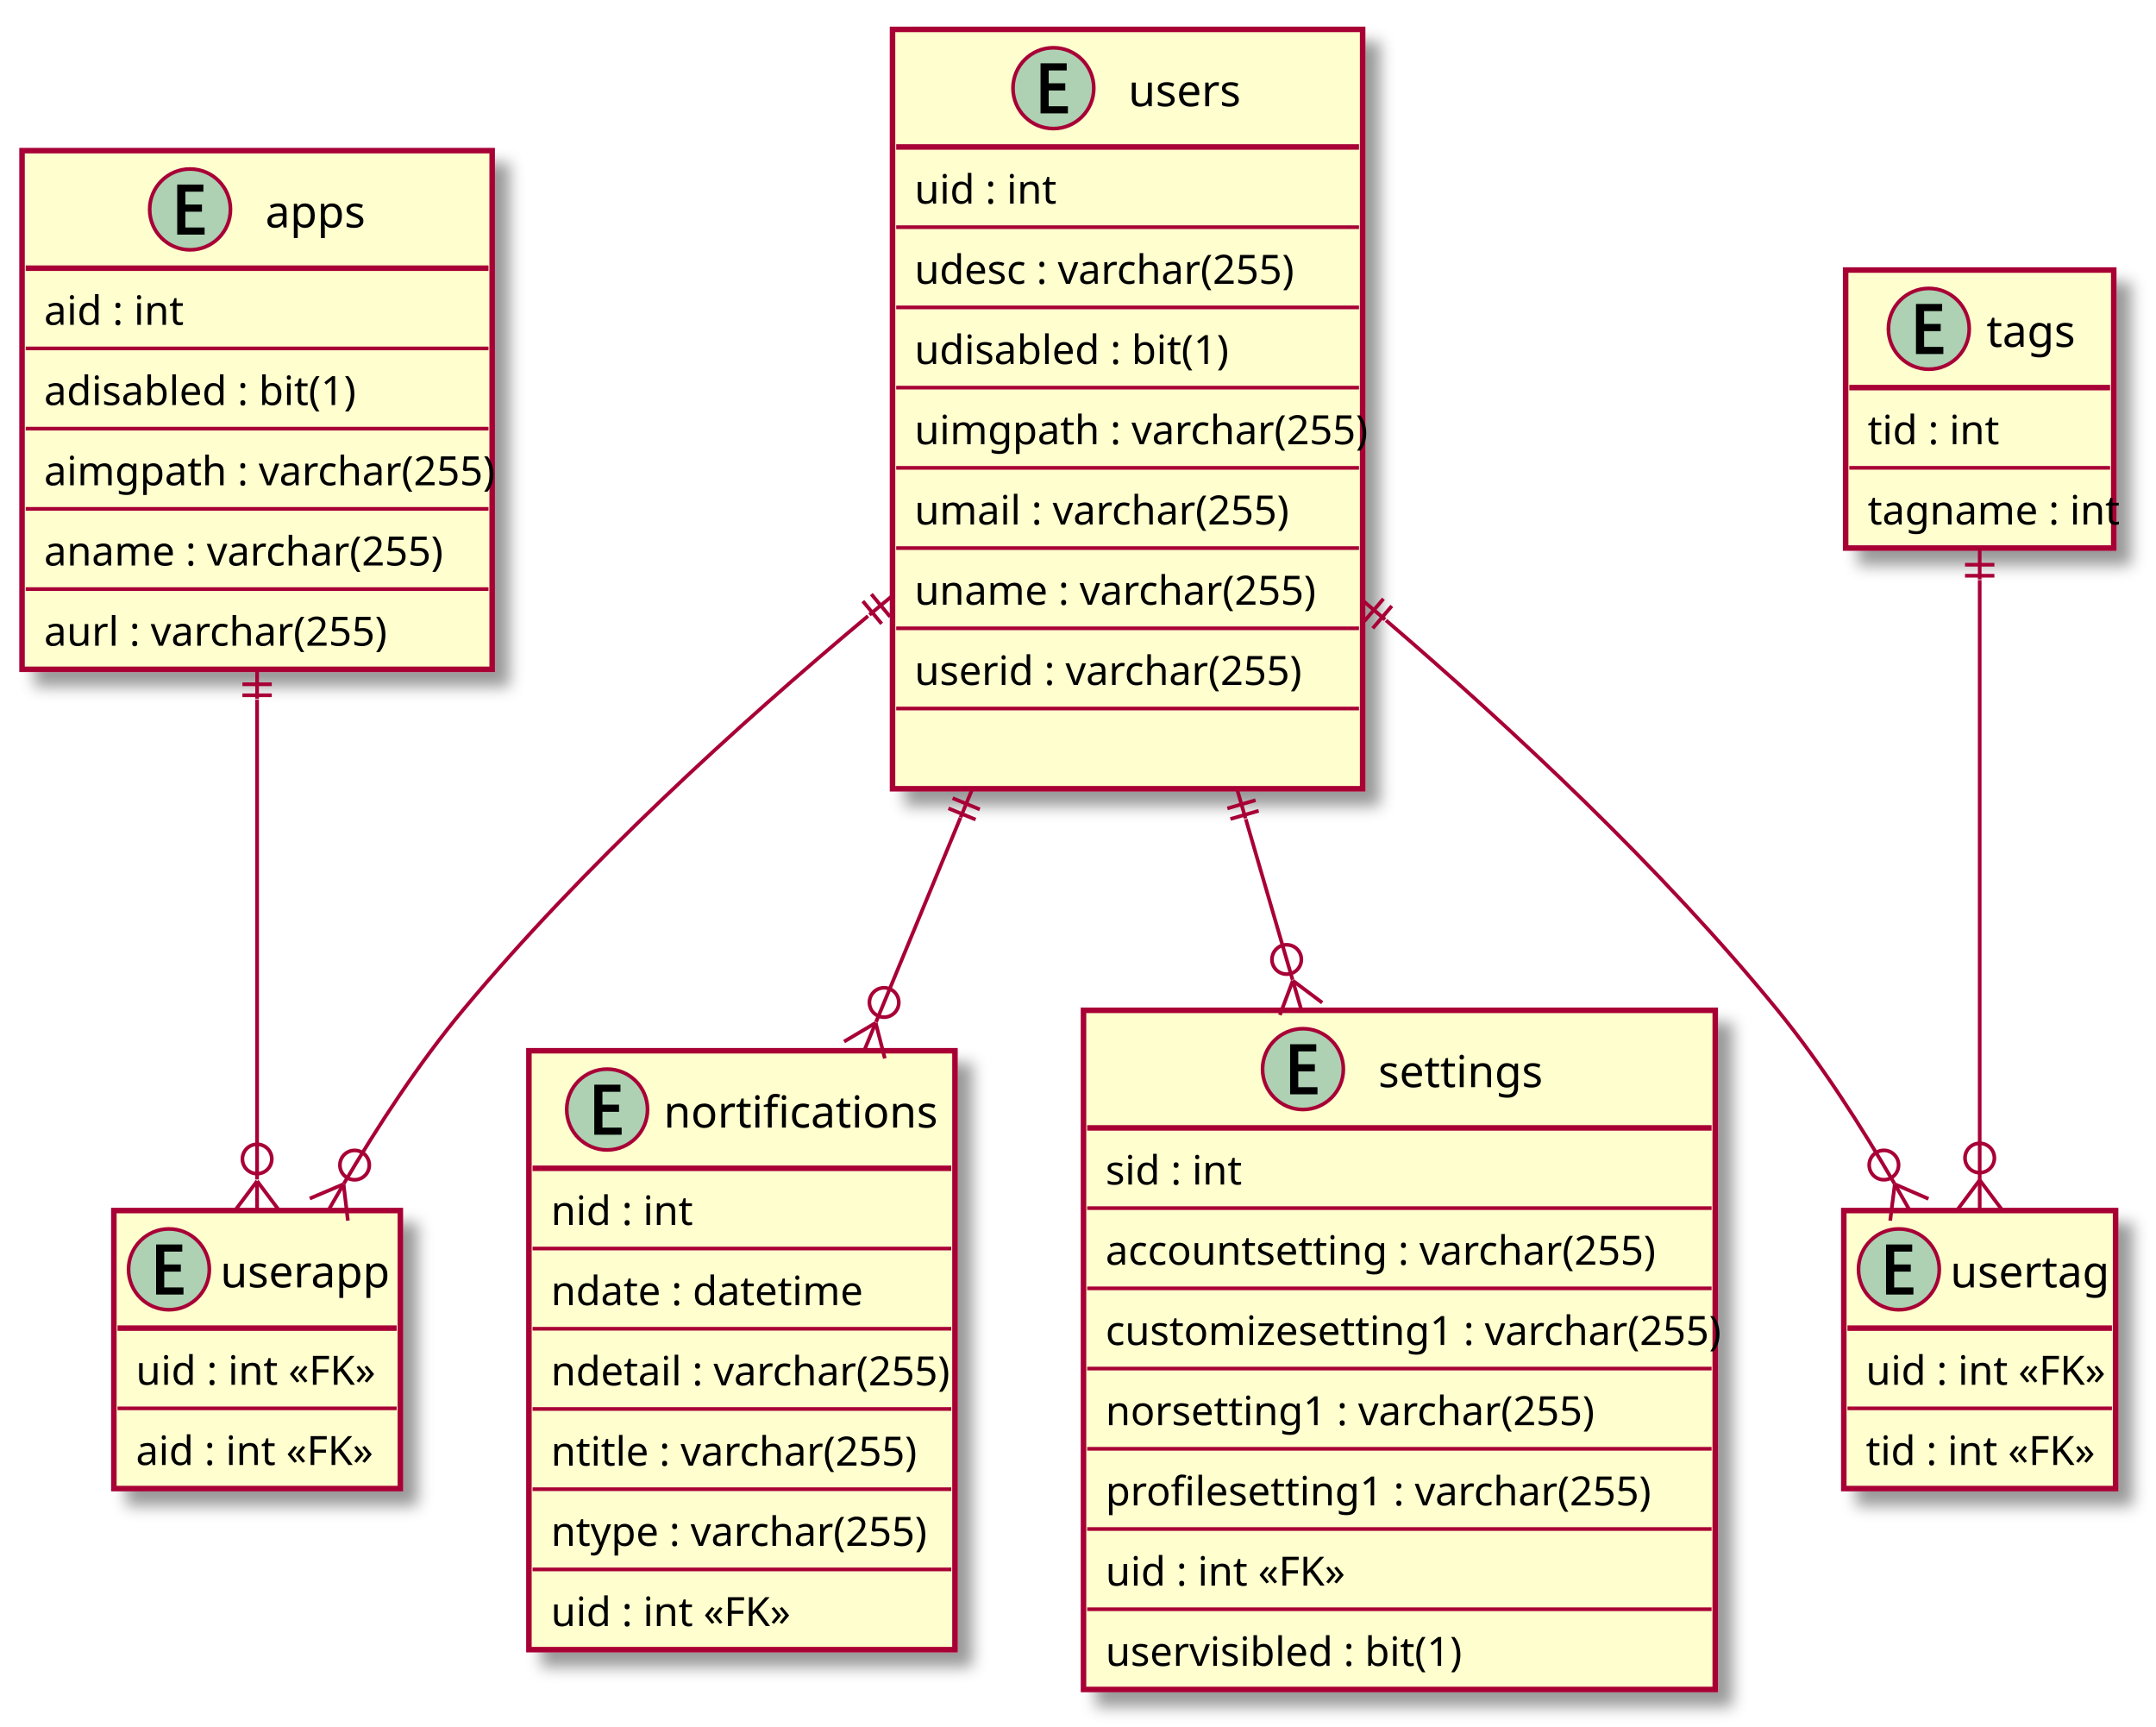
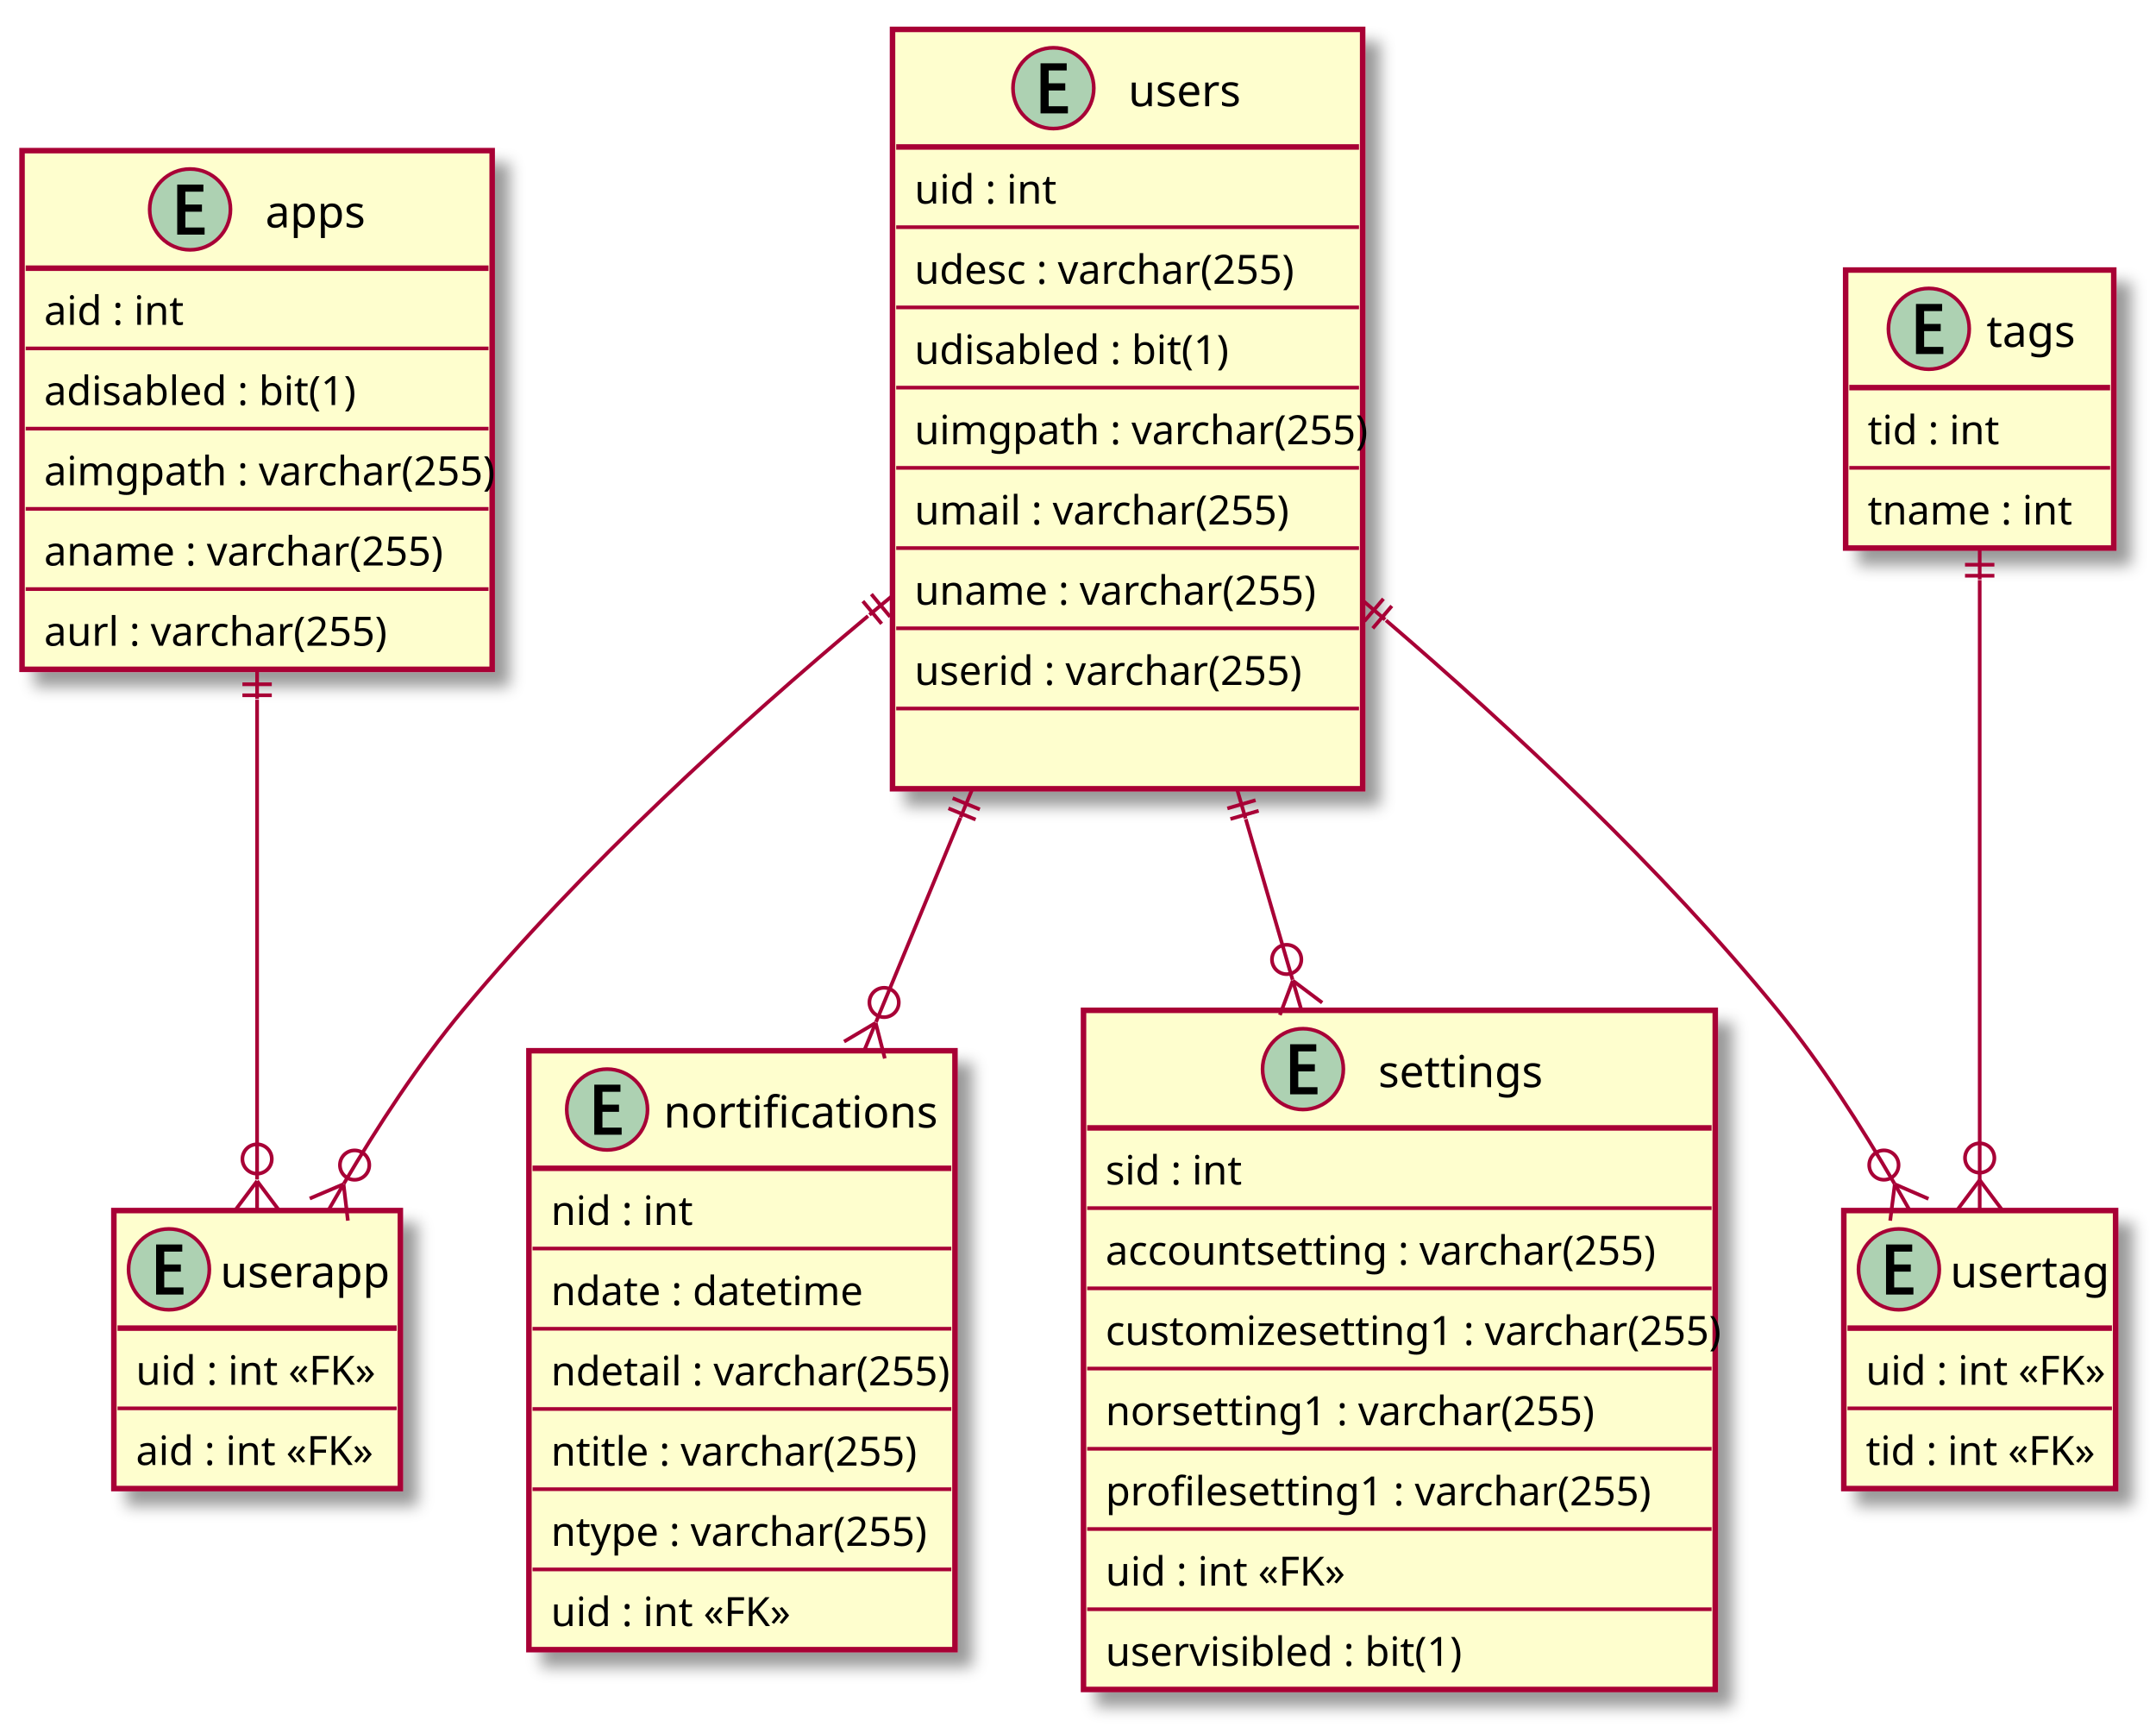
<svg xmlns="http://www.w3.org/2000/svg" contentScriptType="application/ecmascript" contentStyleType="text/css" height="470px" preserveAspectRatio="none" style="width:587px;height:470px;" version="1.1" viewBox="0 0 587 470" width="587px" zoomAndPan="magnify">
  <defs>
    <filter height="300%" id="f17io1w8tw4w4a" width="300%" x="-1" y="-1">
      <feGaussianBlur result="blurOut" stdDeviation="2.0" />
      <feColorMatrix in="blurOut" result="blurOut2" type="matrix" values="0 0 0 0 0 0 0 0 0 0 0 0 0 0 0 0 0 0 .4 0" />
      <feOffset dx="4.0" dy="4.0" in="blurOut2" result="blurOut3" />
      <feBlend in="SourceGraphic" in2="blurOut3" mode="normal" />
    </filter>
  </defs>
  <g>
    <rect fill="#FEFECE" filter="url(#f17io1w8tw4w4a)" height="141.18" id="apps" style="stroke: #A80036; stroke-width: 1.5;" width="128" x="6" y="41" />
    <ellipse cx="51.75" cy="57" fill="#ADD1B2" rx="11" ry="11" style="stroke: #A80036; stroke-width: 1.0;" />
    <path d="M50.469,55.672 L54.984,55.672 L54.984,57.625 L50.469,57.625 L50.469,61.922 L55.703,61.922 L55.703,63.859 L48.25,63.859 L48.25,50.234 L55.375,50.234 L55.375,52.172 L50.469,52.172 L50.469,55.672 Z " />
    <text fill="#000000" font-family="sans-serif" font-size="12" lengthAdjust="spacingAndGlyphs" textLength="28" x="72.25" y="61.91">apps</text>
    <line style="stroke: #A80036; stroke-width: 1.5;" x1="7" x2="133" y1="73" y2="73" />
    <text fill="#000000" font-family="sans-serif" font-size="11" lengthAdjust="spacingAndGlyphs" textLength="34" x="12" y="88.419">aid : int</text>
    <line style="stroke: #A80036; stroke-width: 1.0;" x1="7" x2="133" y1="94.836" y2="94.836" />
    <text fill="#000000" font-family="sans-serif" font-size="11" lengthAdjust="spacingAndGlyphs" textLength="80" x="12" y="110.255">adisabled : bit(1)</text>
    <line style="stroke: #A80036; stroke-width: 1.0;" x1="7" x2="133" y1="116.672" y2="116.672" />
    <text fill="#000000" font-family="sans-serif" font-size="11" lengthAdjust="spacingAndGlyphs" textLength="116" x="12" y="132.091">aimgpath : varchar(255)</text>
    <line style="stroke: #A80036; stroke-width: 1.0;" x1="7" x2="133" y1="138.508" y2="138.508" />
    <text fill="#000000" font-family="sans-serif" font-size="11" lengthAdjust="spacingAndGlyphs" textLength="105" x="12" y="153.927">aname : varchar(255)</text>
    <line style="stroke: #A80036; stroke-width: 1.0;" x1="7" x2="133" y1="160.344" y2="160.344" />
    <text fill="#000000" font-family="sans-serif" font-size="11" lengthAdjust="spacingAndGlyphs" textLength="91" x="12" y="175.763">aurl : varchar(255)</text>
    <rect fill="#FEFECE" filter="url(#f17io1w8tw4w4a)" height="206.688" id="users" style="stroke: #A80036; stroke-width: 1.5;" width="128" x="243" y="8" />
    <ellipse cx="286.8" cy="24" fill="#ADD1B2" rx="11" ry="11" style="stroke: #A80036; stroke-width: 1.0;" />
    <path d="M285.519,22.672 L290.034,22.672 L290.034,24.625 L285.519,24.625 L285.519,28.922 L290.753,28.922 L290.753,30.859 L283.3,30.859 L283.3,17.234 L290.425,17.234 L290.425,19.172 L285.519,19.172 L285.519,22.672 Z " />
    <text fill="#000000" font-family="sans-serif" font-size="12" lengthAdjust="spacingAndGlyphs" textLength="32" x="307.2" y="28.91">users</text>
    <line style="stroke: #A80036; stroke-width: 1.5;" x1="244" x2="370" y1="40" y2="40" />
    <text fill="#000000" font-family="sans-serif" font-size="11" lengthAdjust="spacingAndGlyphs" textLength="34" x="249" y="55.419">uid : int</text>
    <line style="stroke: #A80036; stroke-width: 1.0;" x1="244" x2="370" y1="61.836" y2="61.836" />
    <text fill="#000000" font-family="sans-serif" font-size="11" lengthAdjust="spacingAndGlyphs" textLength="103" x="249" y="77.255">udesc : varchar(255)</text>
    <line style="stroke: #A80036; stroke-width: 1.0;" x1="244" x2="370" y1="83.672" y2="83.672" />
    <text fill="#000000" font-family="sans-serif" font-size="11" lengthAdjust="spacingAndGlyphs" textLength="80" x="249" y="99.091">udisabled : bit(1)</text>
    <line style="stroke: #A80036; stroke-width: 1.0;" x1="244" x2="370" y1="105.508" y2="105.508" />
    <text fill="#000000" font-family="sans-serif" font-size="11" lengthAdjust="spacingAndGlyphs" textLength="116" x="249" y="120.927">uimgpath : varchar(255)</text>
    <line style="stroke: #A80036; stroke-width: 1.0;" x1="244" x2="370" y1="127.344" y2="127.344" />
    <text fill="#000000" font-family="sans-serif" font-size="11" lengthAdjust="spacingAndGlyphs" textLength="97" x="249" y="142.763">umail : varchar(255)</text>
    <line style="stroke: #A80036; stroke-width: 1.0;" x1="244" x2="370" y1="149.18" y2="149.18" />
    <text fill="#000000" font-family="sans-serif" font-size="11" lengthAdjust="spacingAndGlyphs" textLength="105" x="249" y="164.599">uname : varchar(255)</text>
    <line style="stroke: #A80036; stroke-width: 1.0;" x1="244" x2="370" y1="171.016" y2="171.016" />
    <text fill="#000000" font-family="sans-serif" font-size="11" lengthAdjust="spacingAndGlyphs" textLength="103" x="249" y="186.435">userid : varchar(255)</text>
    <line style="stroke: #A80036; stroke-width: 1.0;" x1="244" x2="370" y1="192.852" y2="192.852" />
    <text fill="#000000" font-family="sans-serif" font-size="11" lengthAdjust="spacingAndGlyphs" textLength="0" x="252" y="208.27" />
    <rect fill="#FEFECE" filter="url(#f17io1w8tw4w4a)" height="75.672" id="tags" style="stroke: #A80036; stroke-width: 1.5;" width="73" x="502.5" y="73.5" />
    <ellipse cx="525.15" cy="89.5" fill="#ADD1B2" rx="11" ry="11" style="stroke: #A80036; stroke-width: 1.0;" />
    <path d="M523.869,88.172 L528.384,88.172 L528.384,90.125 L523.869,90.125 L523.869,94.422 L529.103,94.422 L529.103,96.359 L521.65,96.359 L521.65,82.734 L528.775,82.734 L528.775,84.672 L523.869,84.672 L523.869,88.172 Z " />
    <text fill="#000000" font-family="sans-serif" font-size="12" lengthAdjust="spacingAndGlyphs" textLength="24" x="540.85" y="94.41">tags</text>
    <line style="stroke: #A80036; stroke-width: 1.5;" x1="503.5" x2="574.5" y1="105.5" y2="105.5" />
    <text fill="#000000" font-family="sans-serif" font-size="11" lengthAdjust="spacingAndGlyphs" textLength="31" x="508.5" y="120.919">tid : int</text>
    <line style="stroke: #A80036; stroke-width: 1.0;" x1="503.5" x2="574.5" y1="127.336" y2="127.336" />
-     <text fill="#000000" font-family="sans-serif" font-size="11" lengthAdjust="spacingAndGlyphs" textLength="61" x="508.5" y="142.755">tagname : int</text>
+     <text fill="#000000" font-family="sans-serif" font-size="11" lengthAdjust="spacingAndGlyphs" textLength="61" x="508.5" y="142.755">tname : int</text>
    <rect fill="#FEFECE" filter="url(#f17io1w8tw4w4a)" height="163.016" id="nortifications" style="stroke: #A80036; stroke-width: 1.5;" width="116" x="144" y="286" />
    <ellipse cx="165.3" cy="302" fill="#ADD1B2" rx="11" ry="11" style="stroke: #A80036; stroke-width: 1.0;" />
    <path d="M164.019,300.672 L168.534,300.672 L168.534,302.625 L164.019,302.625 L164.019,306.922 L169.253,306.922 L169.253,308.859 L161.8,308.859 L161.8,295.234 L168.925,295.234 L168.925,297.172 L164.019,297.172 L164.019,300.672 Z " />
    <text fill="#000000" font-family="sans-serif" font-size="12" lengthAdjust="spacingAndGlyphs" textLength="70" x="180.7" y="306.91">nortifications</text>
    <line style="stroke: #A80036; stroke-width: 1.5;" x1="145" x2="259" y1="318" y2="318" />
    <text fill="#000000" font-family="sans-serif" font-size="11" lengthAdjust="spacingAndGlyphs" textLength="34" x="150" y="333.419">nid : int</text>
    <line style="stroke: #A80036; stroke-width: 1.0;" x1="145" x2="259" y1="339.836" y2="339.836" />
    <text fill="#000000" font-family="sans-serif" font-size="11" lengthAdjust="spacingAndGlyphs" textLength="76" x="150" y="355.255">ndate : datetime</text>
    <line style="stroke: #A80036; stroke-width: 1.0;" x1="145" x2="259" y1="361.672" y2="361.672" />
    <text fill="#000000" font-family="sans-serif" font-size="11" lengthAdjust="spacingAndGlyphs" textLength="104" x="150" y="377.091">ndetail : varchar(255)</text>
    <line style="stroke: #A80036; stroke-width: 1.0;" x1="145" x2="259" y1="383.508" y2="383.508" />
    <text fill="#000000" font-family="sans-serif" font-size="11" lengthAdjust="spacingAndGlyphs" textLength="95" x="150" y="398.927">ntitle : varchar(255)</text>
    <line style="stroke: #A80036; stroke-width: 1.0;" x1="145" x2="259" y1="405.344" y2="405.344" />
    <text fill="#000000" font-family="sans-serif" font-size="11" lengthAdjust="spacingAndGlyphs" textLength="100" x="150" y="420.763">ntype : varchar(255)</text>
    <line style="stroke: #A80036; stroke-width: 1.0;" x1="145" x2="259" y1="427.18" y2="427.18" />
    <text fill="#000000" font-family="sans-serif" font-size="11" lengthAdjust="spacingAndGlyphs" textLength="62" x="150" y="442.599">uid : int «FK»</text>
    <rect fill="#FEFECE" filter="url(#f17io1w8tw4w4a)" height="184.852" id="settings" style="stroke: #A80036; stroke-width: 1.5;" width="172" x="295" y="275" />
    <ellipse cx="354.75" cy="291" fill="#ADD1B2" rx="11" ry="11" style="stroke: #A80036; stroke-width: 1.0;" />
    <path d="M353.469,289.672 L357.984,289.672 L357.984,291.625 L353.469,291.625 L353.469,295.922 L358.703,295.922 L358.703,297.859 L351.25,297.859 L351.25,284.234 L358.375,284.234 L358.375,286.172 L353.469,286.172 L353.469,289.672 Z " />
    <text fill="#000000" font-family="sans-serif" font-size="12" lengthAdjust="spacingAndGlyphs" textLength="44" x="375.25" y="295.91">settings</text>
    <line style="stroke: #A80036; stroke-width: 1.5;" x1="296" x2="466" y1="307" y2="307" />
    <text fill="#000000" font-family="sans-serif" font-size="11" lengthAdjust="spacingAndGlyphs" textLength="34" x="301" y="322.419">sid : int</text>
    <line style="stroke: #A80036; stroke-width: 1.0;" x1="296" x2="466" y1="328.836" y2="328.836" />
    <text fill="#000000" font-family="sans-serif" font-size="11" lengthAdjust="spacingAndGlyphs" textLength="144" x="301" y="344.255">accountsetting : varchar(255)</text>
    <line style="stroke: #A80036; stroke-width: 1.0;" x1="296" x2="466" y1="350.672" y2="350.672" />
    <text fill="#000000" font-family="sans-serif" font-size="11" lengthAdjust="spacingAndGlyphs" textLength="160" x="301" y="366.091">customizesetting1 : varchar(255)</text>
    <line style="stroke: #A80036; stroke-width: 1.0;" x1="296" x2="466" y1="372.508" y2="372.508" />
    <text fill="#000000" font-family="sans-serif" font-size="11" lengthAdjust="spacingAndGlyphs" textLength="127" x="301" y="387.927">norsetting1 : varchar(255)</text>
    <line style="stroke: #A80036; stroke-width: 1.0;" x1="296" x2="466" y1="394.344" y2="394.344" />
    <text fill="#000000" font-family="sans-serif" font-size="11" lengthAdjust="spacingAndGlyphs" textLength="141" x="301" y="409.763">profilesetting1 : varchar(255)</text>
    <line style="stroke: #A80036; stroke-width: 1.0;" x1="296" x2="466" y1="416.18" y2="416.18" />
    <text fill="#000000" font-family="sans-serif" font-size="11" lengthAdjust="spacingAndGlyphs" textLength="62" x="301" y="431.599">uid : int «FK»</text>
    <line style="stroke: #A80036; stroke-width: 1.0;" x1="296" x2="466" y1="438.016" y2="438.016" />
    <text fill="#000000" font-family="sans-serif" font-size="11" lengthAdjust="spacingAndGlyphs" textLength="92" x="301" y="453.435">uservisibled : bit(1)</text>
    <rect fill="#FEFECE" filter="url(#f17io1w8tw4w4a)" height="75.672" id="userapp" style="stroke: #A80036; stroke-width: 1.5;" width="78" x="31" y="329.5" />
    <ellipse cx="46" cy="345.5" fill="#ADD1B2" rx="11" ry="11" style="stroke: #A80036; stroke-width: 1.0;" />
    <path d="M44.719,344.172 L49.234,344.172 L49.234,346.125 L44.719,346.125 L44.719,350.422 L49.953,350.422 L49.953,352.359 L42.5,352.359 L42.5,338.734 L49.625,338.734 L49.625,340.672 L44.719,340.672 L44.719,344.172 Z " />
    <text fill="#000000" font-family="sans-serif" font-size="12" lengthAdjust="spacingAndGlyphs" textLength="46" x="60" y="350.41">userapp</text>
    <line style="stroke: #A80036; stroke-width: 1.5;" x1="32" x2="108" y1="361.5" y2="361.5" />
    <text fill="#000000" font-family="sans-serif" font-size="11" lengthAdjust="spacingAndGlyphs" textLength="62" x="37" y="376.919">uid : int «FK»</text>
    <line style="stroke: #A80036; stroke-width: 1.0;" x1="32" x2="108" y1="383.336" y2="383.336" />
    <text fill="#000000" font-family="sans-serif" font-size="11" lengthAdjust="spacingAndGlyphs" textLength="62" x="37" y="398.755">aid : int «FK»</text>
    <rect fill="#FEFECE" filter="url(#f17io1w8tw4w4a)" height="75.672" id="usertag" style="stroke: #A80036; stroke-width: 1.5;" width="74" x="502" y="329.5" />
    <ellipse cx="517" cy="345.5" fill="#ADD1B2" rx="11" ry="11" style="stroke: #A80036; stroke-width: 1.0;" />
    <path d="M515.719,344.172 L520.234,344.172 L520.234,346.125 L515.719,346.125 L515.719,350.422 L520.953,350.422 L520.953,352.359 L513.5,352.359 L513.5,338.734 L520.625,338.734 L520.625,340.672 L515.719,340.672 L515.719,344.172 Z " />
    <text fill="#000000" font-family="sans-serif" font-size="12" lengthAdjust="spacingAndGlyphs" textLength="42" x="531" y="350.41">usertag</text>
    <line style="stroke: #A80036; stroke-width: 1.5;" x1="503" x2="575" y1="361.5" y2="361.5" />
    <text fill="#000000" font-family="sans-serif" font-size="11" lengthAdjust="spacingAndGlyphs" textLength="62" x="508" y="376.919">uid : int «FK»</text>
    <line style="stroke: #A80036; stroke-width: 1.0;" x1="503" x2="575" y1="383.336" y2="383.336" />
    <text fill="#000000" font-family="sans-serif" font-size="11" lengthAdjust="spacingAndGlyphs" textLength="59" x="508" y="398.755">tid : int «FK»</text>
    <path d="M70,190.452 C70,233.249 70,284.827 70,321.057 " fill="none" id="apps-userapp" style="stroke: #A80036; stroke-width: 1.0;" />
    <line style="stroke: #A80036; stroke-width: 1.0;" x1="70" x2="76" y1="321.462" y2="329.462" />
    <line style="stroke: #A80036; stroke-width: 1.0;" x1="70" x2="64" y1="321.462" y2="329.462" />
    <line style="stroke: #A80036; stroke-width: 1.0;" x1="70" x2="70" y1="321.462" y2="329.462" />
    <ellipse cx="70" cy="315.462" fill="none" rx="4" ry="4" style="stroke: #A80036; stroke-width: 1.0;" />
    <line style="stroke: #A80036; stroke-width: 1.0;" x1="66" x2="74" y1="186.243" y2="186.243" />
    <line style="stroke: #A80036; stroke-width: 1.0;" x1="66" x2="74" y1="189.243" y2="189.243" />
    <line style="stroke: #A80036; stroke-width: 1.0;" x1="70" x2="70" y1="190.243" y2="182.243" />
    <path d="M236.331,167.666 C200.895,197.296 158.683,235.738 126,275 C114.014,289.399 102.801,306.61 93.604,322.2 " fill="none" id="users-userapp" style="stroke: #A80036; stroke-width: 1.0;" />
    <line style="stroke: #A80036; stroke-width: 1.0;" x1="93.538" x2="94.715" y1="322.312" y2="332.243" />
    <line style="stroke: #A80036; stroke-width: 1.0;" x1="93.538" x2="84.334" y1="322.312" y2="326.223" />
    <line style="stroke: #A80036; stroke-width: 1.0;" x1="93.538" x2="89.525" y1="322.312" y2="329.233" />
    <ellipse cx="96.548" cy="317.122" fill="none" rx="4" ry="4" style="stroke: #A80036; stroke-width: 1.0;" />
    <line style="stroke: #A80036; stroke-width: 1.0;" x1="237.232" x2="242.344" y1="161.717" y2="167.871" />
    <line style="stroke: #A80036; stroke-width: 1.0;" x1="234.925" x2="240.037" y1="163.634" y2="169.788" />
    <line style="stroke: #A80036; stroke-width: 1.0;" x1="236.711" x2="242.865" y1="167.35" y2="162.238" />
    <path d="M539,157.9 C539,204.028 539,275.068 539,321.171 " fill="none" id="tags-usertag" style="stroke: #A80036; stroke-width: 1.0;" />
    <line style="stroke: #A80036; stroke-width: 1.0;" x1="539" x2="545" y1="321.195" y2="329.195" />
    <line style="stroke: #A80036; stroke-width: 1.0;" x1="539" x2="533" y1="321.195" y2="329.195" />
    <line style="stroke: #A80036; stroke-width: 1.0;" x1="539" x2="539" y1="321.195" y2="329.195" />
    <ellipse cx="539" cy="315.195" fill="none" rx="4" ry="4" style="stroke: #A80036; stroke-width: 1.0;" />
    <line style="stroke: #A80036; stroke-width: 1.0;" x1="535" x2="543" y1="153.706" y2="153.706" />
    <line style="stroke: #A80036; stroke-width: 1.0;" x1="535" x2="543" y1="156.706" y2="156.706" />
    <line style="stroke: #A80036; stroke-width: 1.0;" x1="539" x2="539" y1="157.706" y2="149.706" />
    <path d="M377.363,168.852 C411.773,198.374 452.459,236.365 484,275 C495.791,289.443 506.808,306.663 515.838,322.248 " fill="none" id="users-usertag" style="stroke: #A80036; stroke-width: 1.0;" />
    <line style="stroke: #A80036; stroke-width: 1.0;" x1="515.883" x2="525.056" y1="322.327" y2="326.308" />
    <line style="stroke: #A80036; stroke-width: 1.0;" x1="515.883" x2="514.63" y1="322.327" y2="332.248" />
    <line style="stroke: #A80036; stroke-width: 1.0;" x1="515.883" x2="519.843" y1="322.327" y2="329.278" />
    <ellipse cx="512.913" cy="317.113" fill="none" rx="4" ry="4" style="stroke: #A80036; stroke-width: 1.0;" />
    <line style="stroke: #A80036; stroke-width: 1.0;" x1="371.464" x2="376.654" y1="169.079" y2="162.991" />
    <line style="stroke: #A80036; stroke-width: 1.0;" x1="373.747" x2="378.937" y1="171.025" y2="164.937" />
    <line style="stroke: #A80036; stroke-width: 1.0;" x1="377.103" x2="371.015" y1="168.63" y2="163.44" />
    <path d="M261.501,222.564 C253.816,241.154 245.927,260.238 238.509,278.183 " fill="none" id="users-nortifications" style="stroke: #A80036; stroke-width: 1.0;" />
    <line style="stroke: #A80036; stroke-width: 1.0;" x1="238.416" x2="240.906" y1="278.406" y2="288.091" />
    <line style="stroke: #A80036; stroke-width: 1.0;" x1="238.416" x2="229.816" y1="278.406" y2="283.507" />
    <line style="stroke: #A80036; stroke-width: 1.0;" x1="238.416" x2="235.361" y1="278.406" y2="285.799" />
    <ellipse cx="240.708" cy="272.86" fill="none" rx="4" ry="4" style="stroke: #A80036; stroke-width: 1.0;" />
    <line style="stroke: #A80036; stroke-width: 1.0;" x1="259.37" x2="266.764" y1="217.248" y2="220.304" />
    <line style="stroke: #A80036; stroke-width: 1.0;" x1="258.224" x2="265.618" y1="220.02" y2="223.076" />
    <line style="stroke: #A80036; stroke-width: 1.0;" x1="261.539" x2="264.595" y1="222.472" y2="215.079" />
    <path d="M339.182,222.963 C343.418,237.501 347.739,252.334 351.919,266.681 " fill="none" id="users-settings" style="stroke: #A80036; stroke-width: 1.0;" />
    <line style="stroke: #A80036; stroke-width: 1.0;" x1="351.988" x2="359.986" y1="266.916" y2="272.919" />
    <line style="stroke: #A80036; stroke-width: 1.0;" x1="351.988" x2="348.464" y1="266.916" y2="276.275" />
    <line style="stroke: #A80036; stroke-width: 1.0;" x1="351.988" x2="354.225" y1="266.916" y2="274.597" />
    <ellipse cx="350.31" cy="261.156" fill="none" rx="4" ry="4" style="stroke: #A80036; stroke-width: 1.0;" />
    <line style="stroke: #A80036; stroke-width: 1.0;" x1="334.163" x2="341.844" y1="220.038" y2="217.801" />
    <line style="stroke: #A80036; stroke-width: 1.0;" x1="335.002" x2="342.683" y1="222.918" y2="220.681" />
    <line style="stroke: #A80036; stroke-width: 1.0;" x1="339.122" x2="336.885" y1="222.76" y2="215.079" />
  </g>
</svg>
